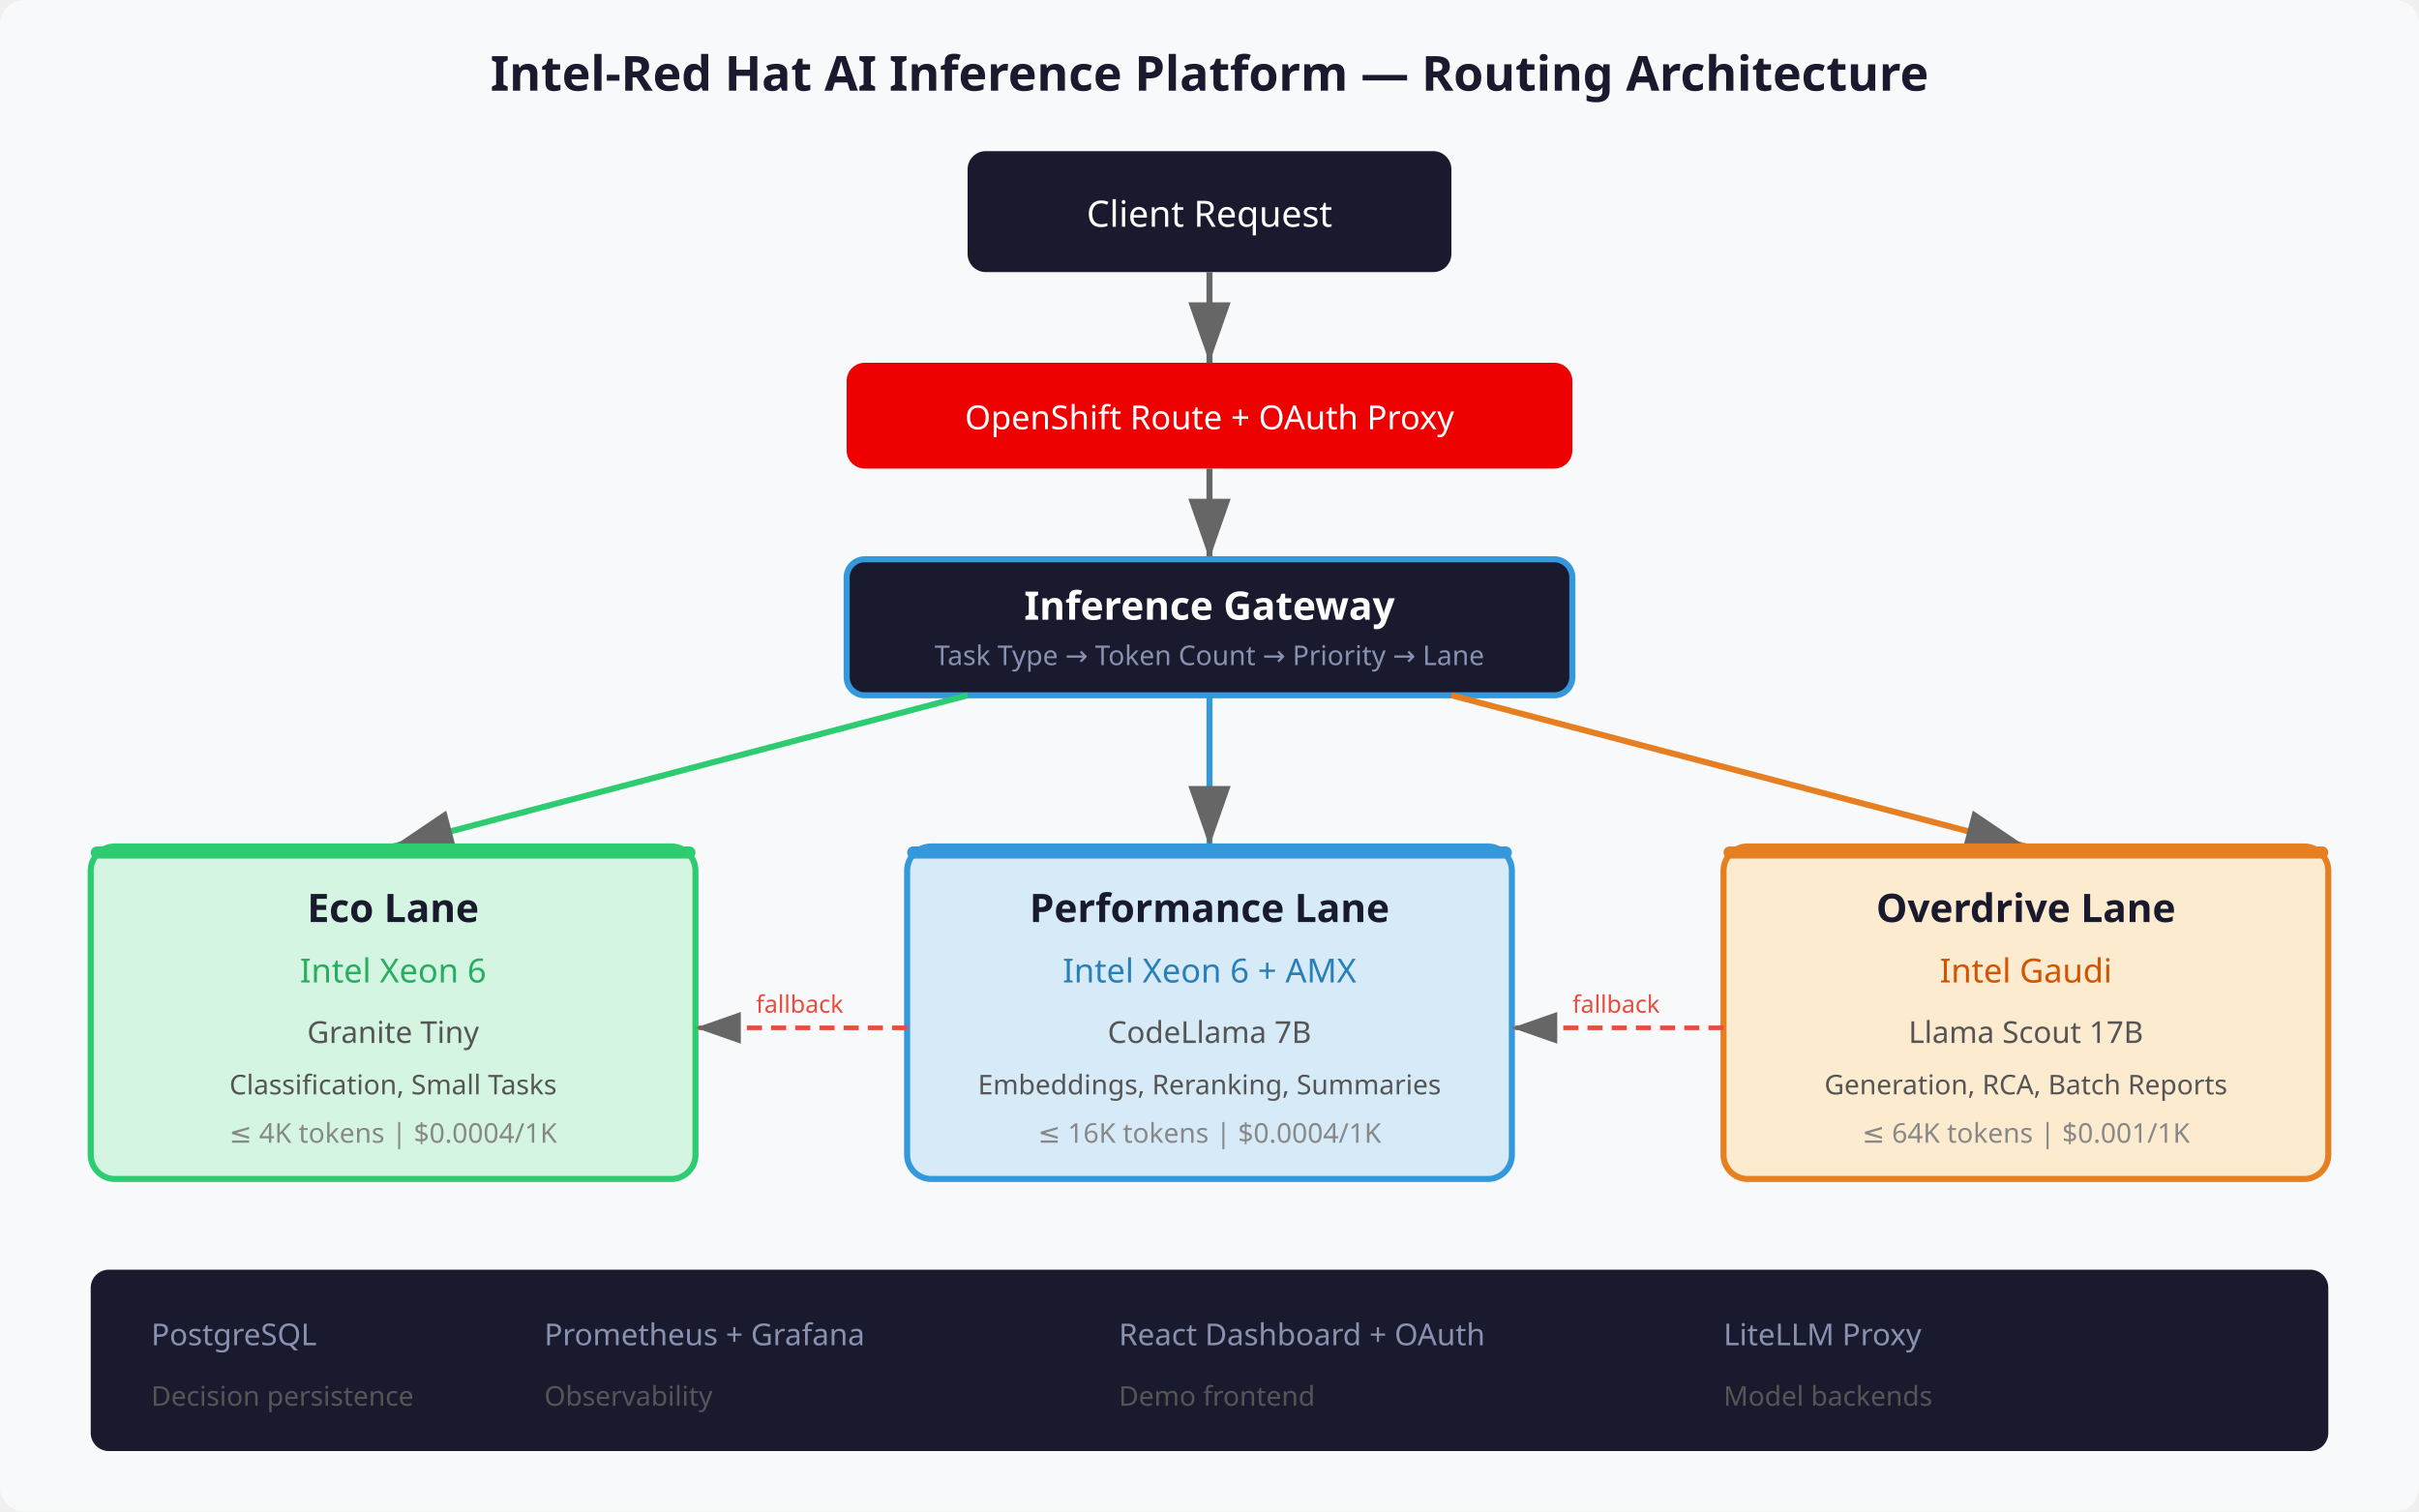
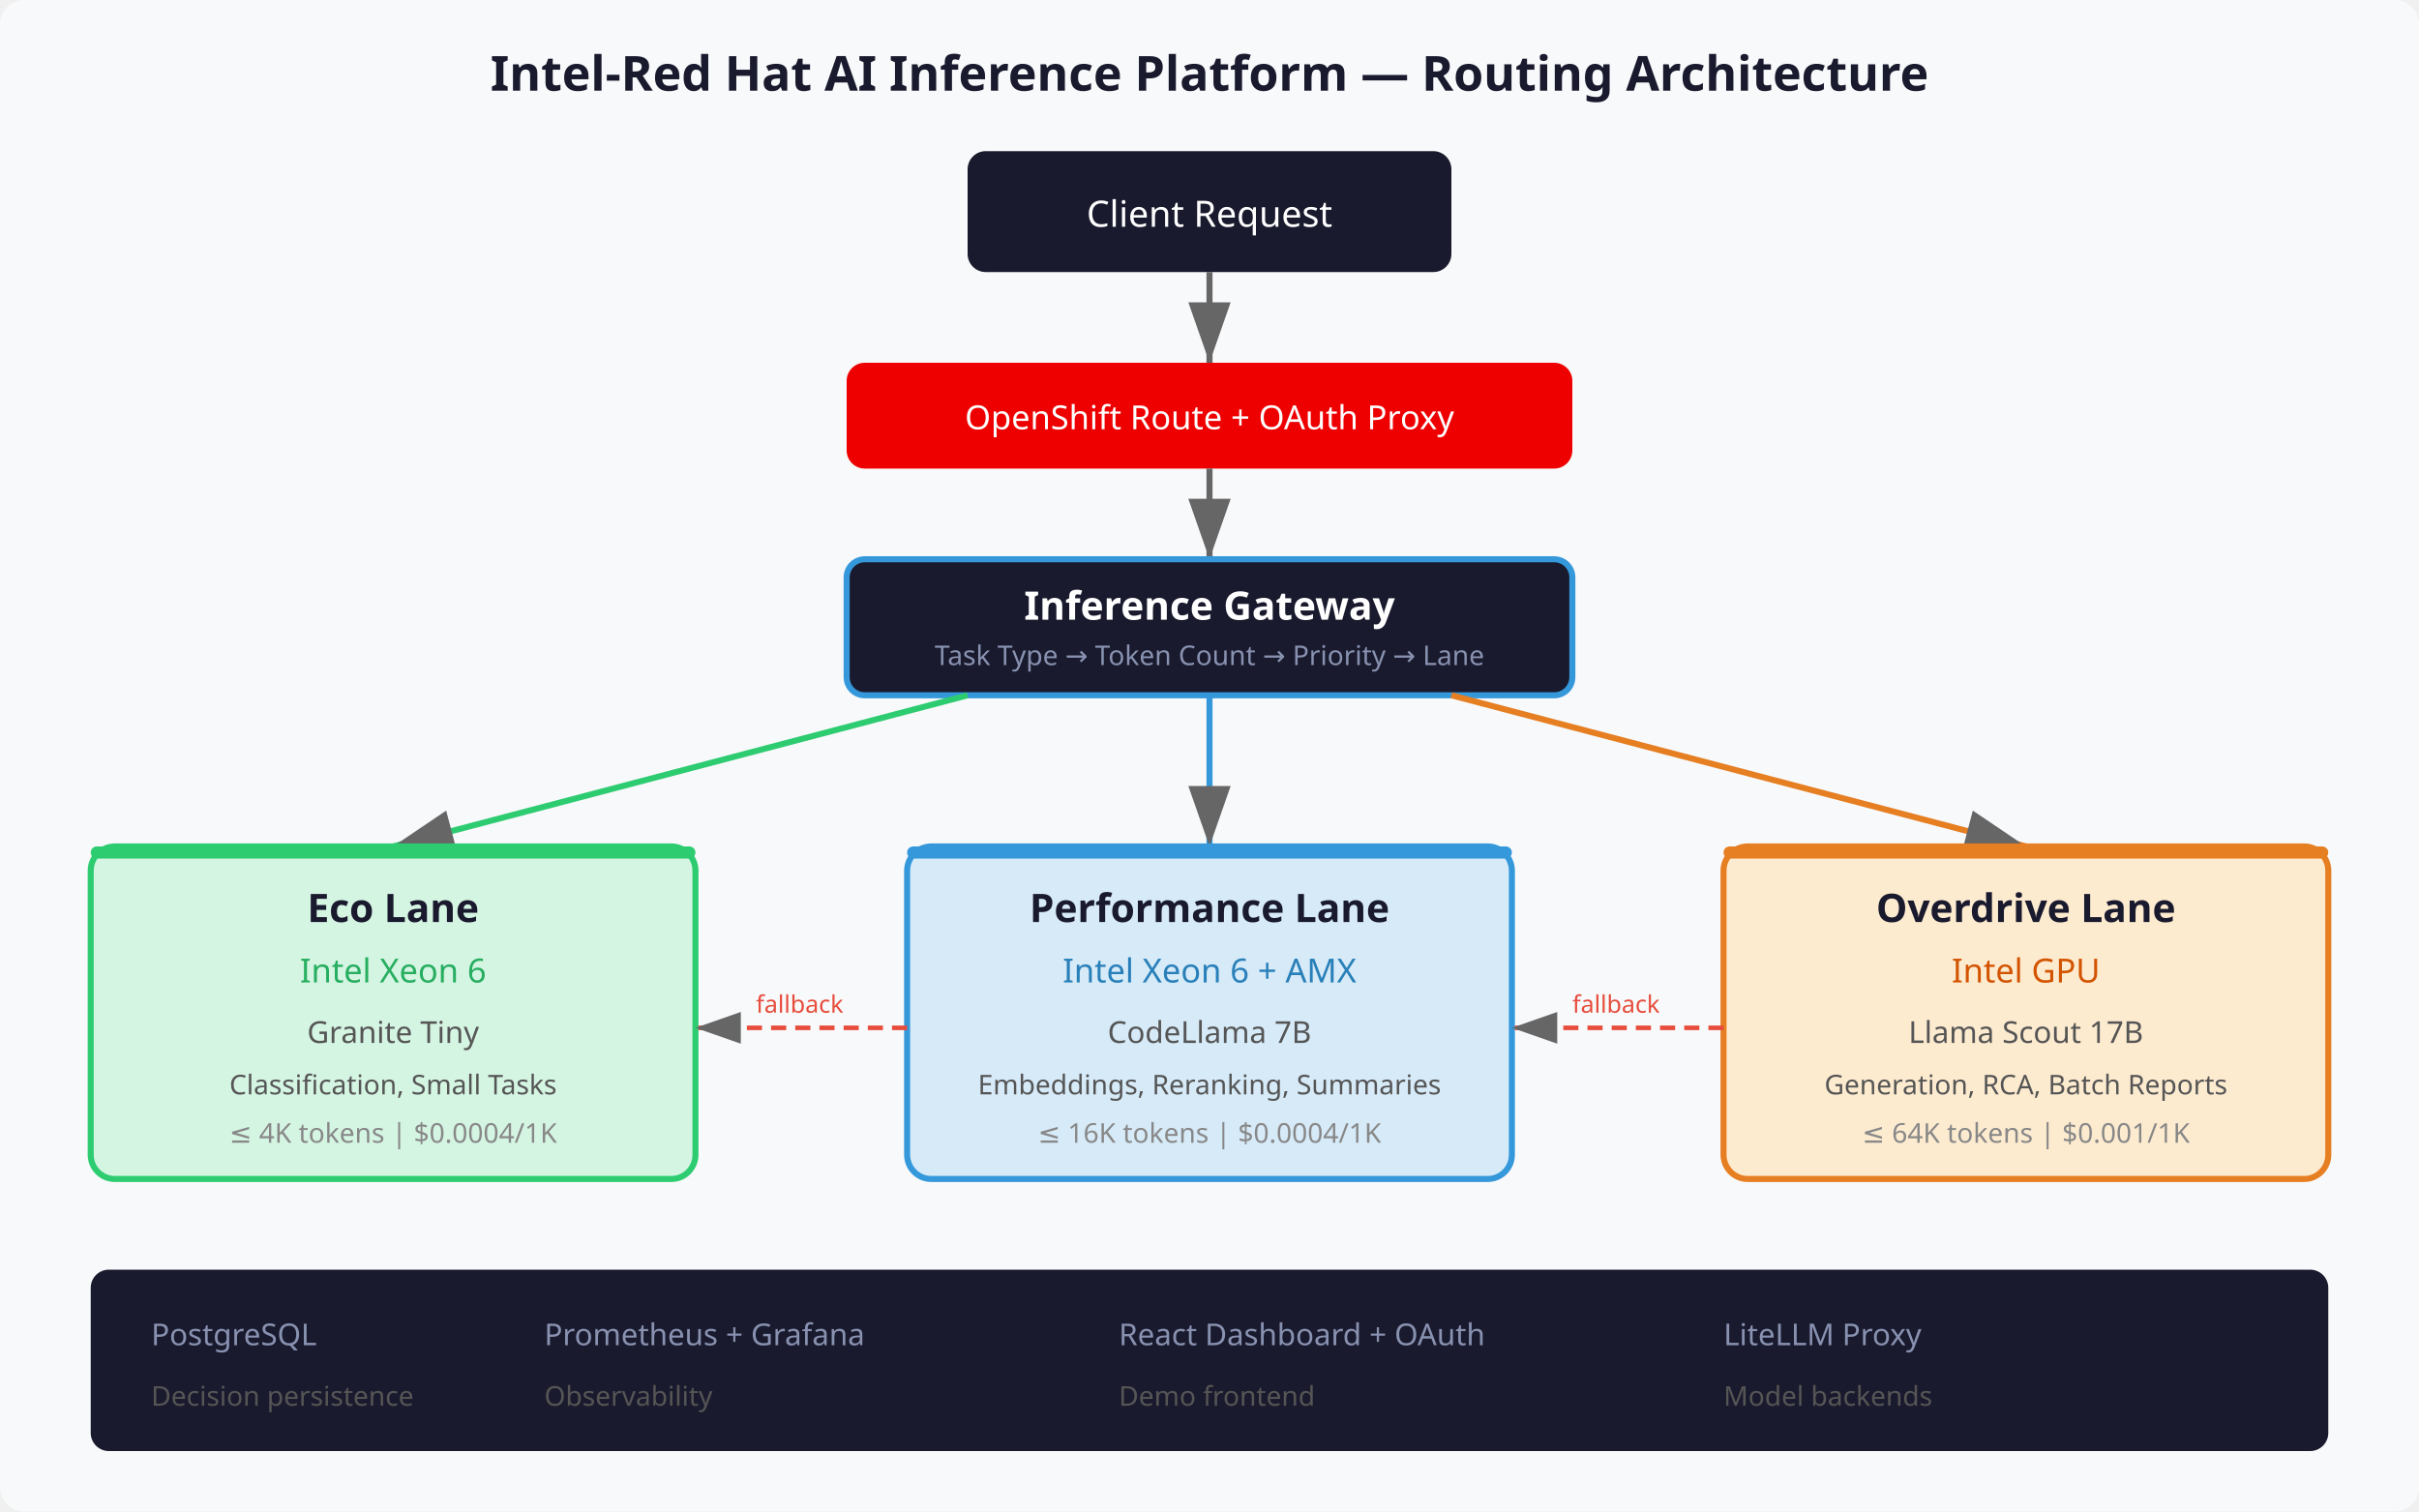
<svg xmlns="http://www.w3.org/2000/svg" viewBox="0 0 800 500" font-family="Red Hat Text, sans-serif">
  <rect width="800" height="500" fill="#f8f9fa" rx="8" />
  <text x="400" y="30" fill="#1a1a2e" font-size="16" font-weight="700" text-anchor="middle">Intel-Red Hat AI Inference Platform — Routing Architecture</text>
  <rect x="320" y="50" width="160" height="40" fill="#1a1a2e" rx="6" />
  <text x="400" y="75" fill="#fff" font-size="12" text-anchor="middle">Client Request</text>
  <line x1="400" y1="90" x2="400" y2="120" stroke="#666" stroke-width="2" marker-end="url(#arrow)" />
  <defs>
    <marker id="arrow" markerWidth="10" markerHeight="7" refX="10" refY="3.5" orient="auto">
      <polygon points="0 0, 10 3.5, 0 7" fill="#666" />
    </marker>
  </defs>
  <rect x="280" y="120" width="240" height="35" fill="#ee0000" rx="6" />
  <text x="400" y="142" fill="#fff" font-size="11" text-anchor="middle">OpenShift Route + OAuth Proxy</text>
  <line x1="400" y1="155" x2="400" y2="185" stroke="#666" stroke-width="2" marker-end="url(#arrow)" />
  <rect x="280" y="185" width="240" height="45" fill="#1a1a2e" rx="6" stroke="#3498db" stroke-width="2" />
  <text x="400" y="205" fill="#fff" font-size="13" font-weight="700" text-anchor="middle">Inference Gateway</text>
  <text x="400" y="220" fill="#8892b0" font-size="9" text-anchor="middle">Task Type → Token Count → Priority → Lane</text>
  <line x1="320" y1="230" x2="130" y2="280" stroke="#2ecc71" stroke-width="2" marker-end="url(#arrow)" />
  <line x1="400" y1="230" x2="400" y2="280" stroke="#3498db" stroke-width="2" marker-end="url(#arrow)" />
  <line x1="480" y1="230" x2="670" y2="280" stroke="#e67e22" stroke-width="2" marker-end="url(#arrow)" />
  <rect x="30" y="280" width="200" height="110" fill="#d5f5e3" rx="8" stroke="#2ecc71" stroke-width="2" />
  <rect x="30" y="280" width="200" height="4" fill="#2ecc71" rx="2" />
  <text x="130" y="305" fill="#1a1a2e" font-size="13" font-weight="700" text-anchor="middle">Eco Lane</text>
  <text x="130" y="325" fill="#27ae60" font-size="11" text-anchor="middle">Intel Xeon 6</text>
  <text x="130" y="345" fill="#555" font-size="10" text-anchor="middle">Granite Tiny</text>
  <text x="130" y="362" fill="#555" font-size="9" text-anchor="middle">Classification, Small Tasks</text>
  <text x="130" y="378" fill="#888" font-size="9" text-anchor="middle">≤ 4K tokens | $0.0004/1K</text>
  <rect x="300" y="280" width="200" height="110" fill="#d6eaf8" rx="8" stroke="#3498db" stroke-width="2" />
  <rect x="300" y="280" width="200" height="4" fill="#3498db" rx="2" />
  <text x="400" y="305" fill="#1a1a2e" font-size="13" font-weight="700" text-anchor="middle">Performance Lane</text>
  <text x="400" y="325" fill="#2980b9" font-size="11" text-anchor="middle">Intel Xeon 6 + AMX</text>
  <text x="400" y="345" fill="#555" font-size="10" text-anchor="middle">CodeLlama 7B</text>
  <text x="400" y="362" fill="#555" font-size="9" text-anchor="middle">Embeddings, Reranking, Summaries</text>
  <text x="400" y="378" fill="#888" font-size="9" text-anchor="middle">≤ 16K tokens | $0.0004/1K</text>
  <rect x="570" y="280" width="200" height="110" fill="#fdebd0" rx="8" stroke="#e67e22" stroke-width="2" />
  <rect x="570" y="280" width="200" height="4" fill="#e67e22" rx="2" />
  <text x="670" y="305" fill="#1a1a2e" font-size="13" font-weight="700" text-anchor="middle">Overdrive Lane</text>
-   <text x="670" y="325" fill="#d35400" font-size="11" text-anchor="middle">Intel Gaudi</text>
+   <text x="670" y="325" fill="#d35400" font-size="11" text-anchor="middle">Intel GPU</text>
  <text x="670" y="345" fill="#555" font-size="10" text-anchor="middle">Llama Scout 17B</text>
  <text x="670" y="362" fill="#555" font-size="9" text-anchor="middle">Generation, RCA, Batch Reports</text>
  <text x="670" y="378" fill="#888" font-size="9" text-anchor="middle">≤ 64K tokens | $0.001/1K</text>
  <path d="M 570,340 C 550,340 530,340 500,340" stroke="#e74c3c" stroke-width="1.5" fill="none" stroke-dasharray="5,3" marker-end="url(#arrow)" />
  <text x="520" y="335" fill="#e74c3c" font-size="8">fallback</text>
  <path d="M 300,340 C 280,340 260,340 230,340" stroke="#e74c3c" stroke-width="1.5" fill="none" stroke-dasharray="5,3" marker-end="url(#arrow)" />
  <text x="250" y="335" fill="#e74c3c" font-size="8">fallback</text>
  <rect x="30" y="420" width="740" height="60" fill="#1a1a2e" rx="6" />
  <text x="50" y="445" fill="#8892b0" font-size="10">PostgreSQL</text>
  <text x="180" y="445" fill="#8892b0" font-size="10">Prometheus + Grafana</text>
  <text x="370" y="445" fill="#8892b0" font-size="10">React Dashboard + OAuth</text>
  <text x="570" y="445" fill="#8892b0" font-size="10">LiteLLM Proxy</text>
  <text x="50" y="465" fill="#555" font-size="9">Decision persistence</text>
  <text x="180" y="465" fill="#555" font-size="9">Observability</text>
  <text x="370" y="465" fill="#555" font-size="9">Demo frontend</text>
  <text x="570" y="465" fill="#555" font-size="9">Model backends</text>
</svg>
